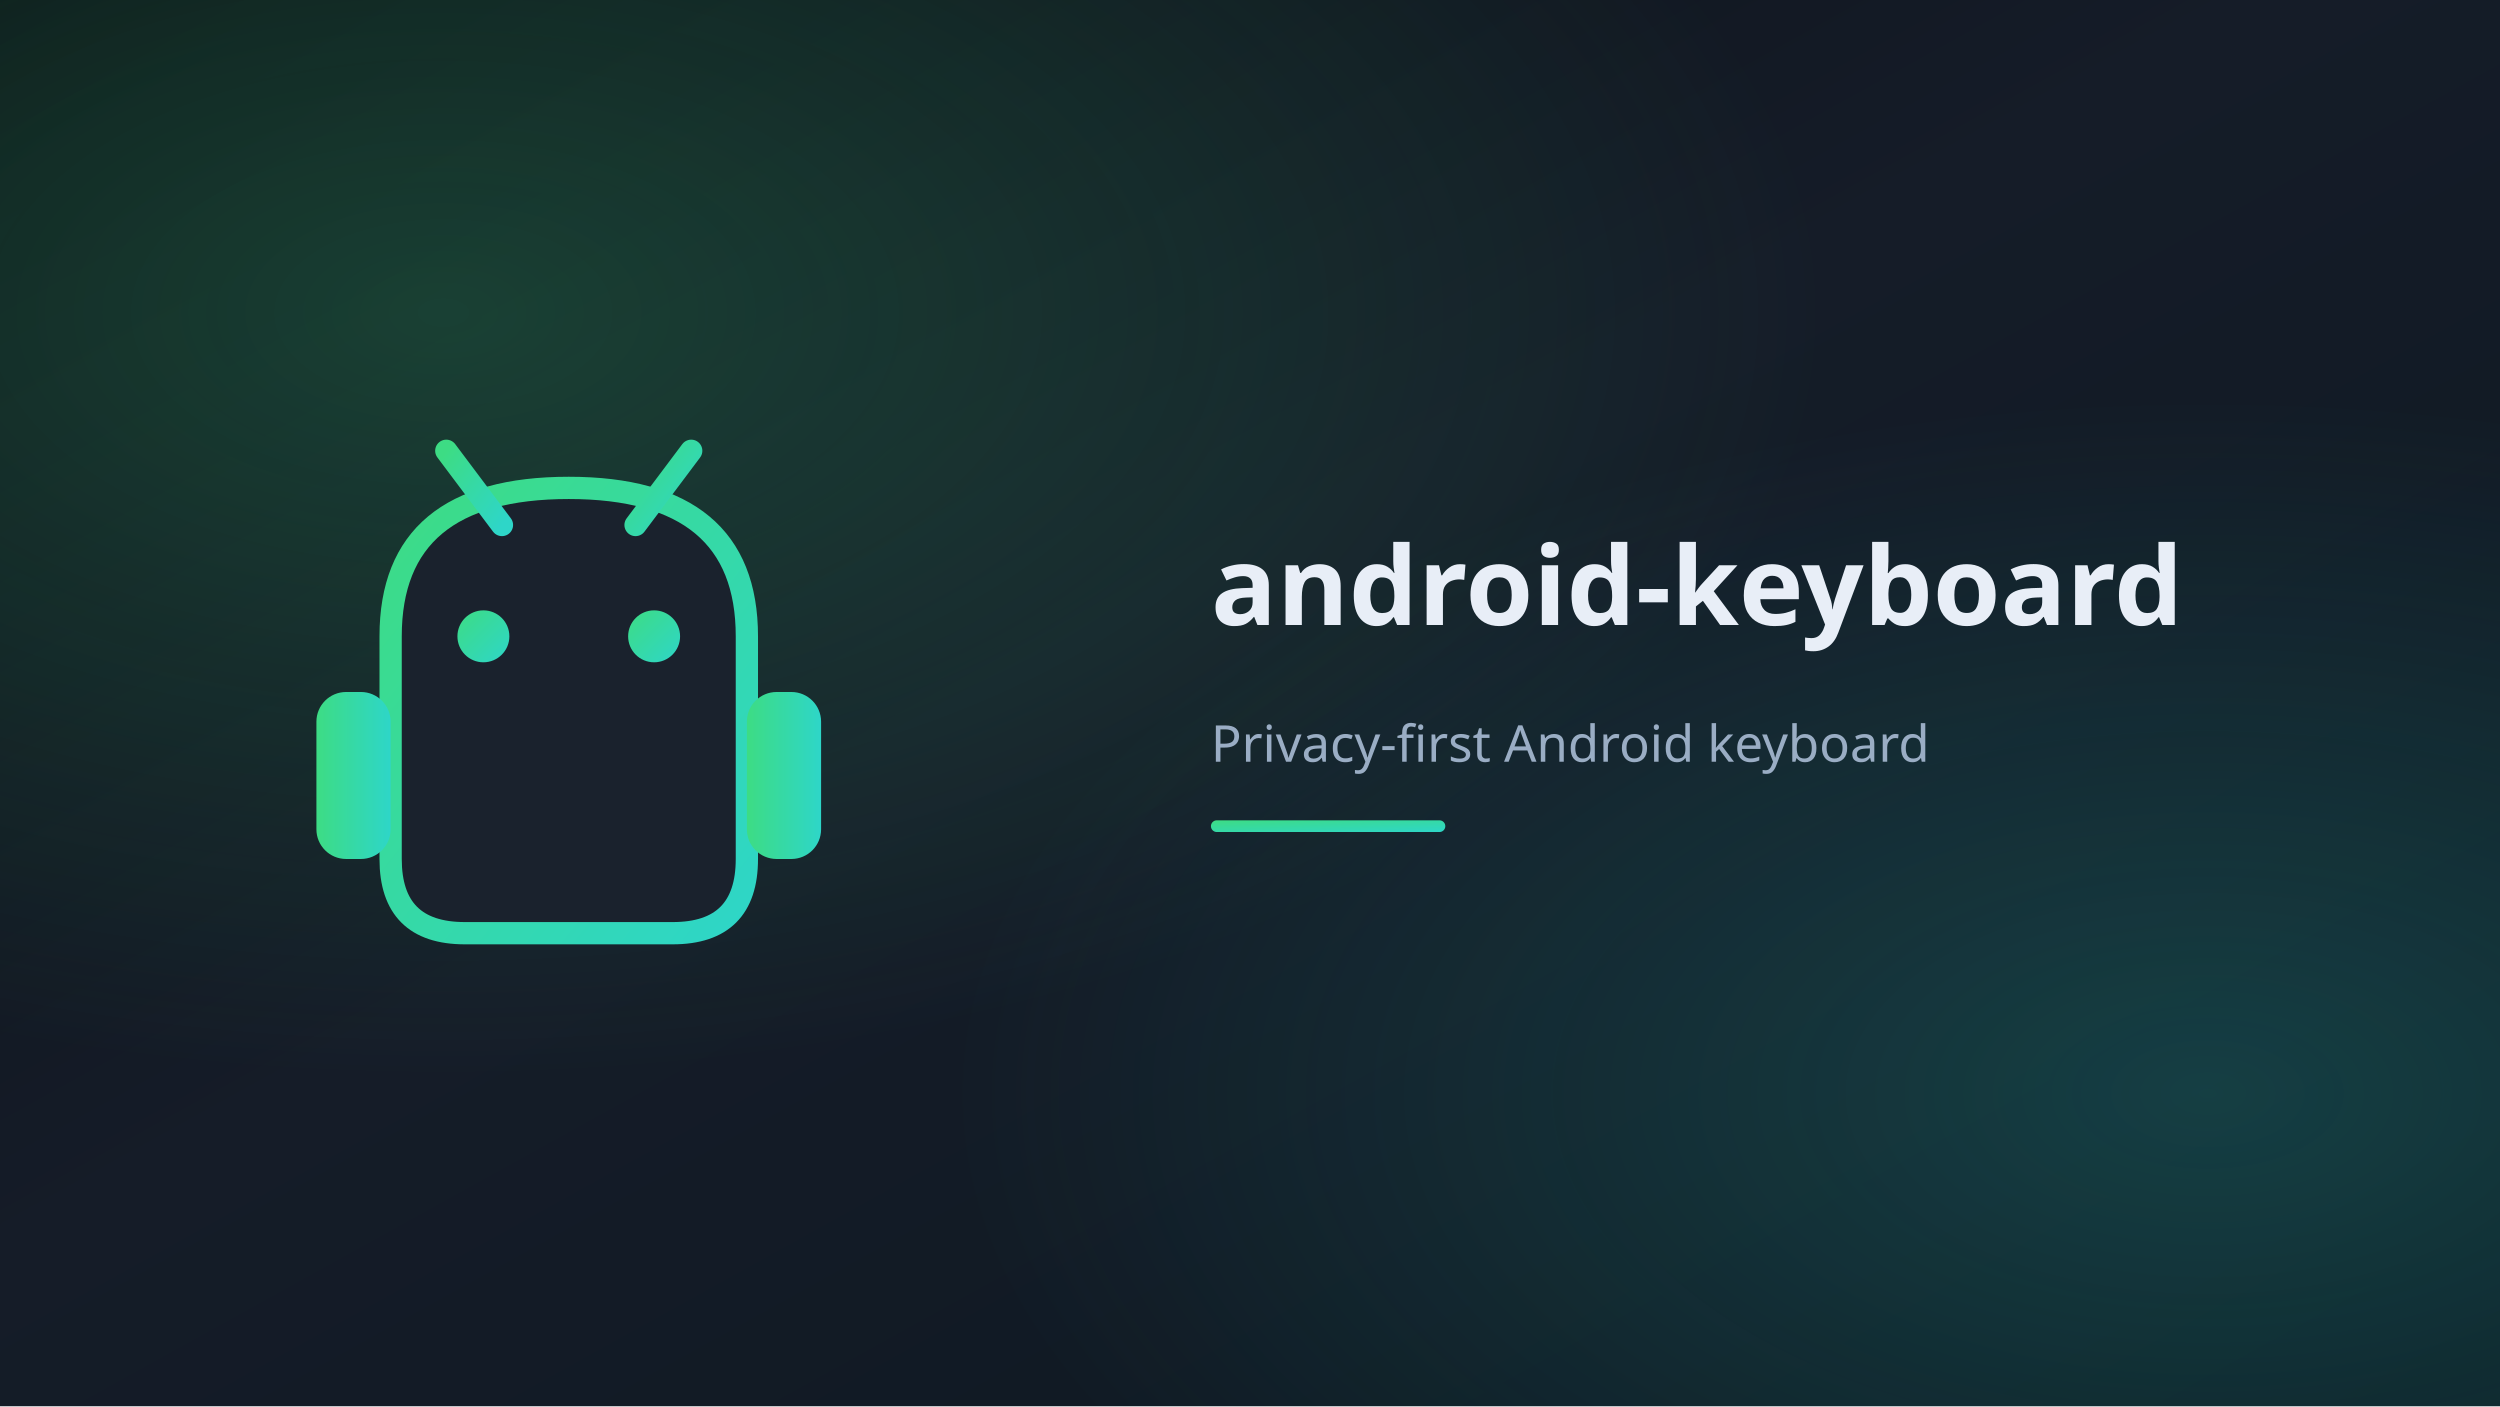
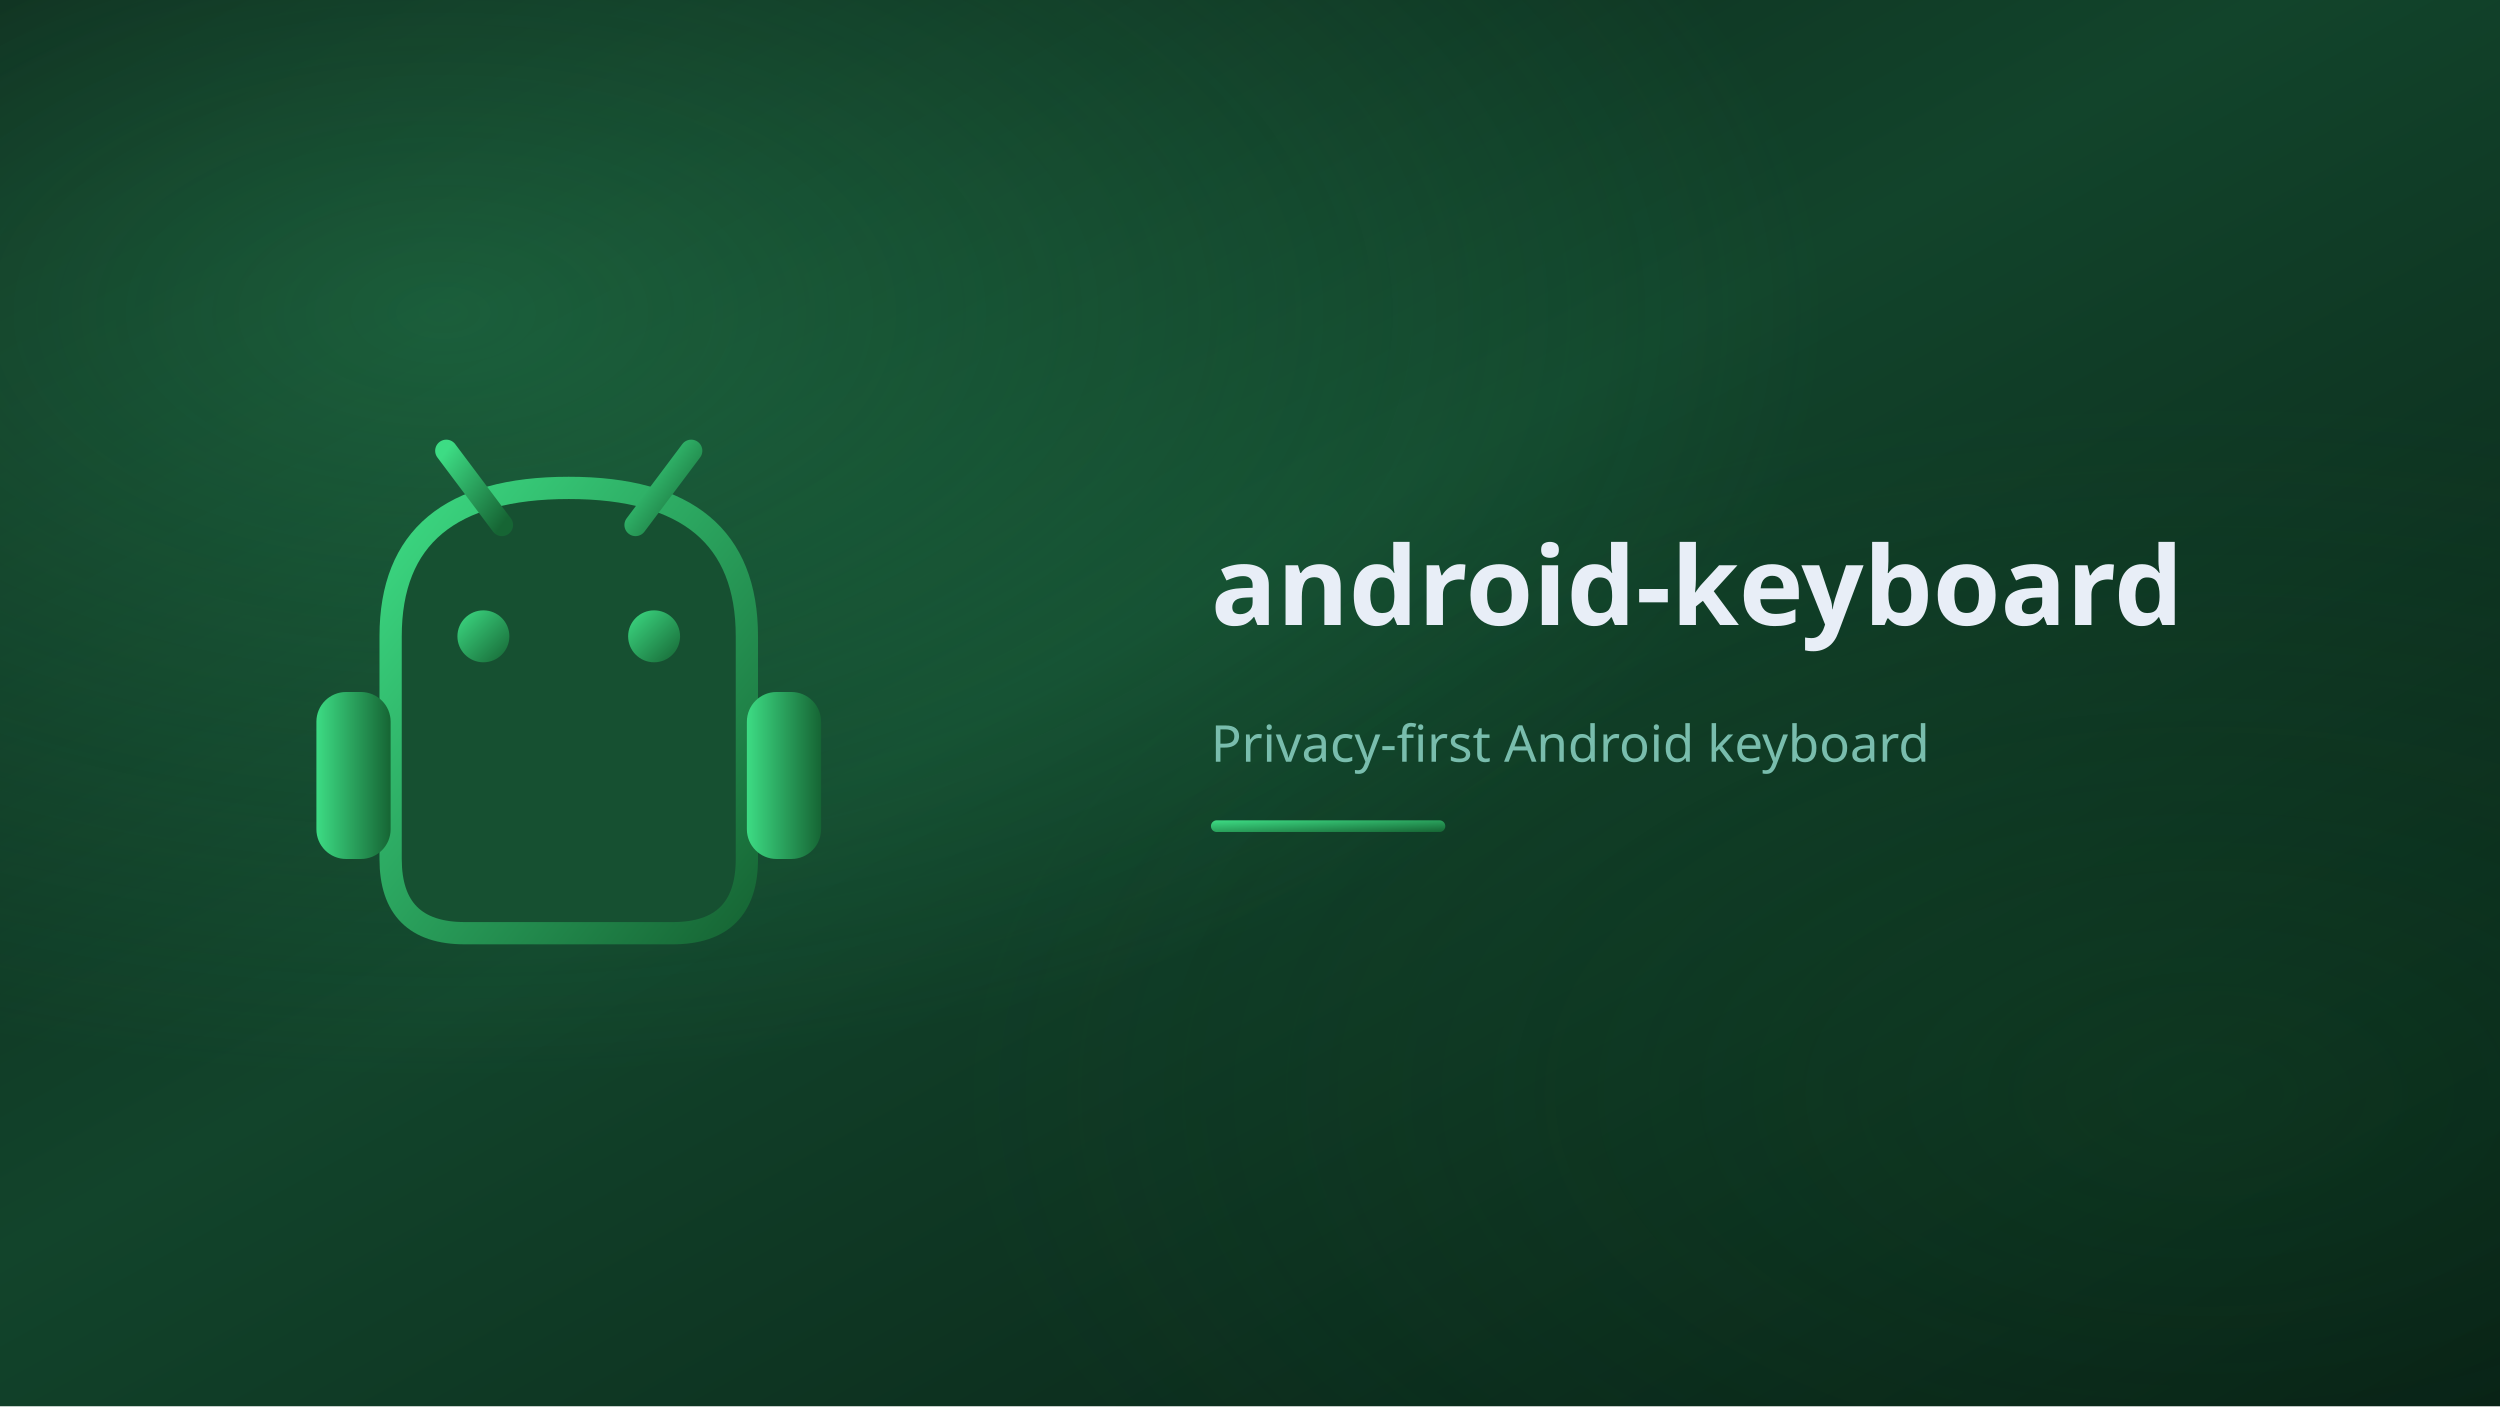
<svg xmlns="http://www.w3.org/2000/svg" viewBox="0 0 1280 720" width="1280" height="720" role="img" aria-label="android-keyboard">
  <defs>
    <linearGradient id="ac" x1="0" y1="0" x2="1" y2="1">
      <stop offset="0" stop-color="#3ddc84" />
-       <stop offset="1" stop-color="#2ed6c8" />
+       <stop offset="1" stop-color="#166534" />
    </linearGradient>
    <linearGradient id="gWarm" x1="0%" y1="0%" x2="100%" y2="0%">
      <stop offset="0%" stop-color="#3ddc84" />
-       <stop offset="100%" stop-color="#2ed6c8" />
+       <stop offset="100%" stop-color="#166534" />
    </linearGradient>
    <linearGradient id="canvasGrad" x1="0%" y1="0%" x2="100%" y2="100%">
-       <stop offset="0%" stop-color="#0a0e14" />
-       <stop offset="45%" stop-color="#151c28" />
-       <stop offset="100%" stop-color="#0c1820" />
-     </linearGradient>
-     <linearGradient id="bg" x1="0" y1="0" x2="1" y2="1">
-       <stop offset="0" stop-color="#1e1b4b" />
-       <stop offset="0.55" stop-color="#0f3a4a" />
-       <stop offset="1" stop-color="#0f766e" />
+       <stop offset="0%" stop-color="#0a1b14" />
+       <stop offset="45%" stop-color="#12442b" />
+       <stop offset="100%" stop-color="#071a12" />
    </linearGradient>
    <radialGradient id="glowA" cx="18%" cy="22%" r="55%">
-       <stop offset="0%" stop-color="#3ddc84" stop-opacity="0.22" />
+       <stop offset="0%" stop-color="#3ddc84" stop-opacity="0.28" />
      <stop offset="100%" stop-color="#3ddc84" stop-opacity="0" />
    </radialGradient>
    <radialGradient id="glowB" cx="88%" cy="78%" r="50%">
-       <stop offset="0%" stop-color="#2ed6c8" stop-opacity="0.20" />
-       <stop offset="100%" stop-color="#2ed6c8" stop-opacity="0" />
+       <stop offset="0%" stop-color="#166534" stop-opacity="0.24" />
+       <stop offset="100%" stop-color="#166534" stop-opacity="0" />
    </radialGradient>
  </defs>
  <rect width="1280" height="720" fill="url(#canvasGrad)" />
  <rect width="1280" height="720" fill="url(#glowA)" />
  <rect width="1280" height="720" fill="url(#glowB)" />
  <g transform="translate(48 116.8) scale(0.95)">
-     <path d="M160 220 Q160 140 256 140 Q352 140 352 220 L352 340 Q352 380 312 380 L200 380 Q160 380 160 340 Z" fill="#1a222d" stroke="url(#ac)" stroke-width="12" />
+     <path d="M160 220 Q160 140 256 140 Q352 140 352 220 L352 340 Q352 380 312 380 L200 380 Q160 380 160 340 Z" fill="#165031" stroke="url(#ac)" stroke-width="12" />
    <circle cx="210" cy="220" r="14" fill="url(#ac)" />
    <circle cx="302" cy="220" r="14" fill="url(#ac)" />
    <line x1="190" y1="120" x2="220" y2="160" stroke="url(#ac)" stroke-width="12" stroke-linecap="round" />
    <line x1="322" y1="120" x2="292" y2="160" stroke="url(#ac)" stroke-width="12" stroke-linecap="round" />
    <rect x="120" y="250" width="40" height="90" rx="16" fill="url(#gWarm)" />
    <rect x="352" y="250" width="40" height="90" rx="16" fill="url(#gWarm)" />
  </g>
  <text x="620" y="320" font-family="Segoe UI, system-ui, sans-serif" font-size="56" font-weight="700" fill="#e8eef7">android-keyboard</text>
-   <text x="620" y="390" font-family="Segoe UI, system-ui, sans-serif" font-size="26" font-weight="500" fill="#9aadc4">Privacy-first Android keyboard</text>
+   <text x="620" y="390" font-family="Segoe UI, system-ui, sans-serif" font-size="26" font-weight="500" fill="#79bdad">Privacy-first Android keyboard</text>
  <rect x="620" y="420" width="120" height="6" rx="3" fill="url(#ac)" />
</svg>
